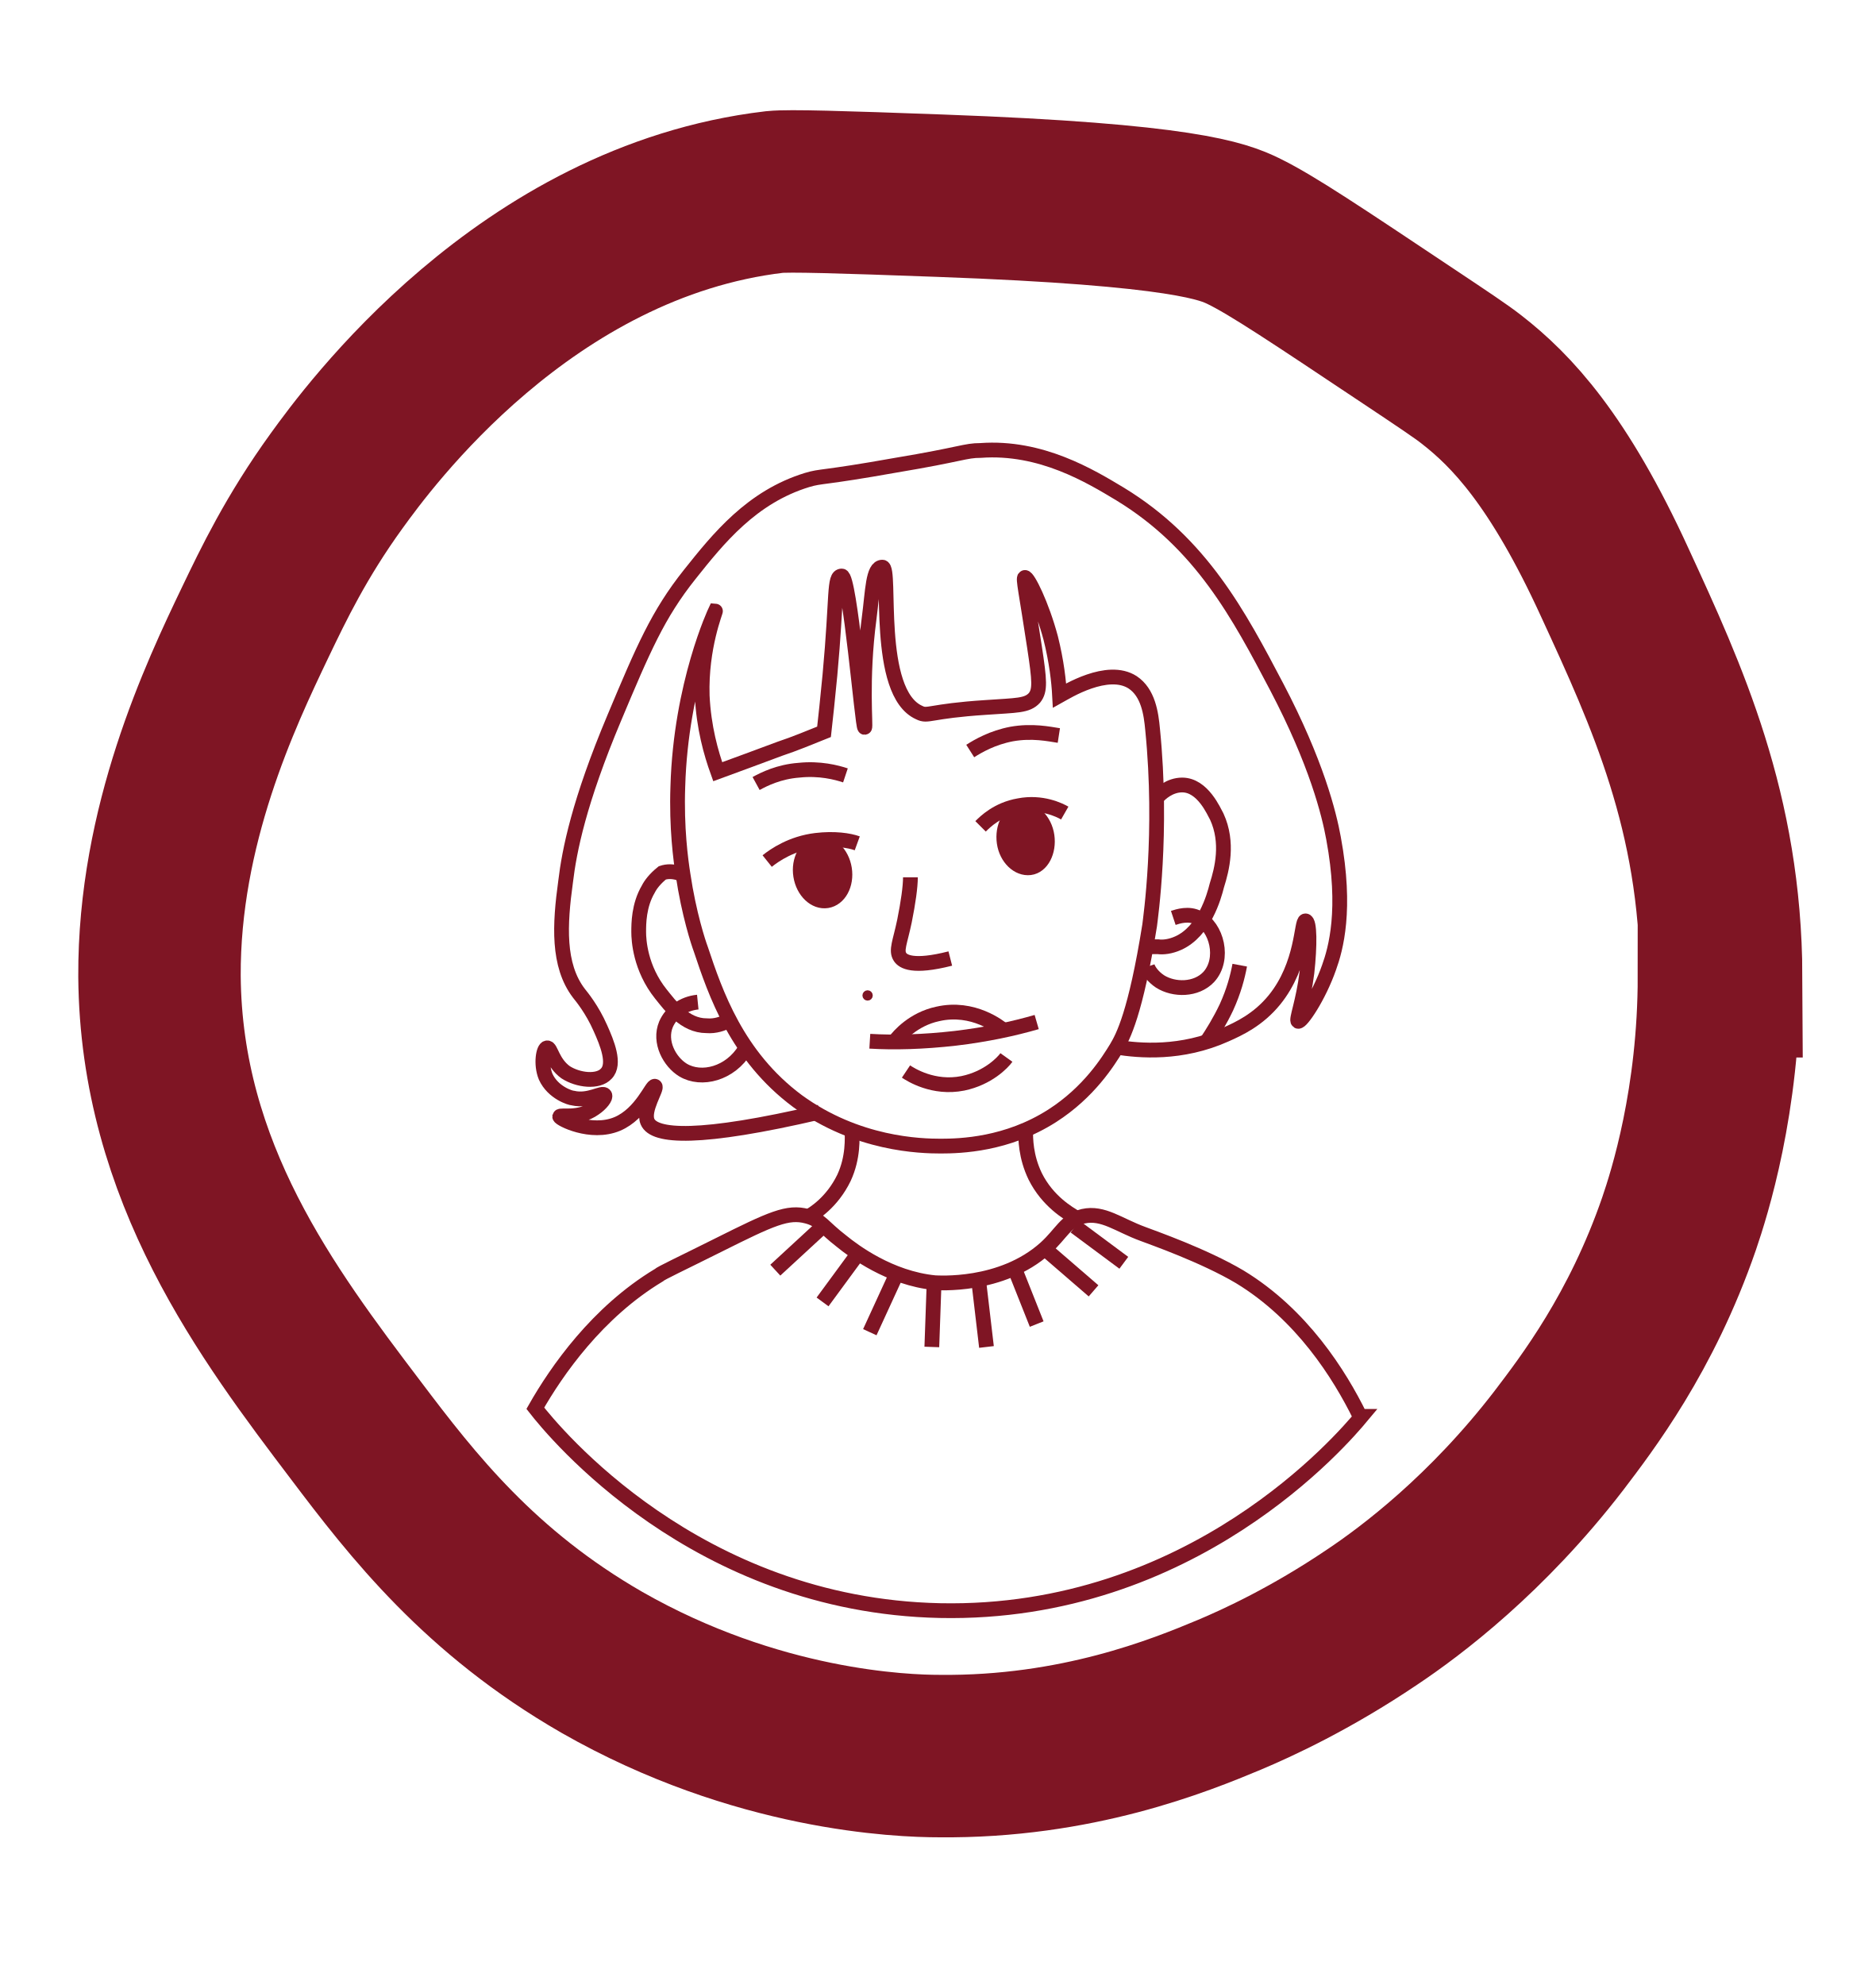
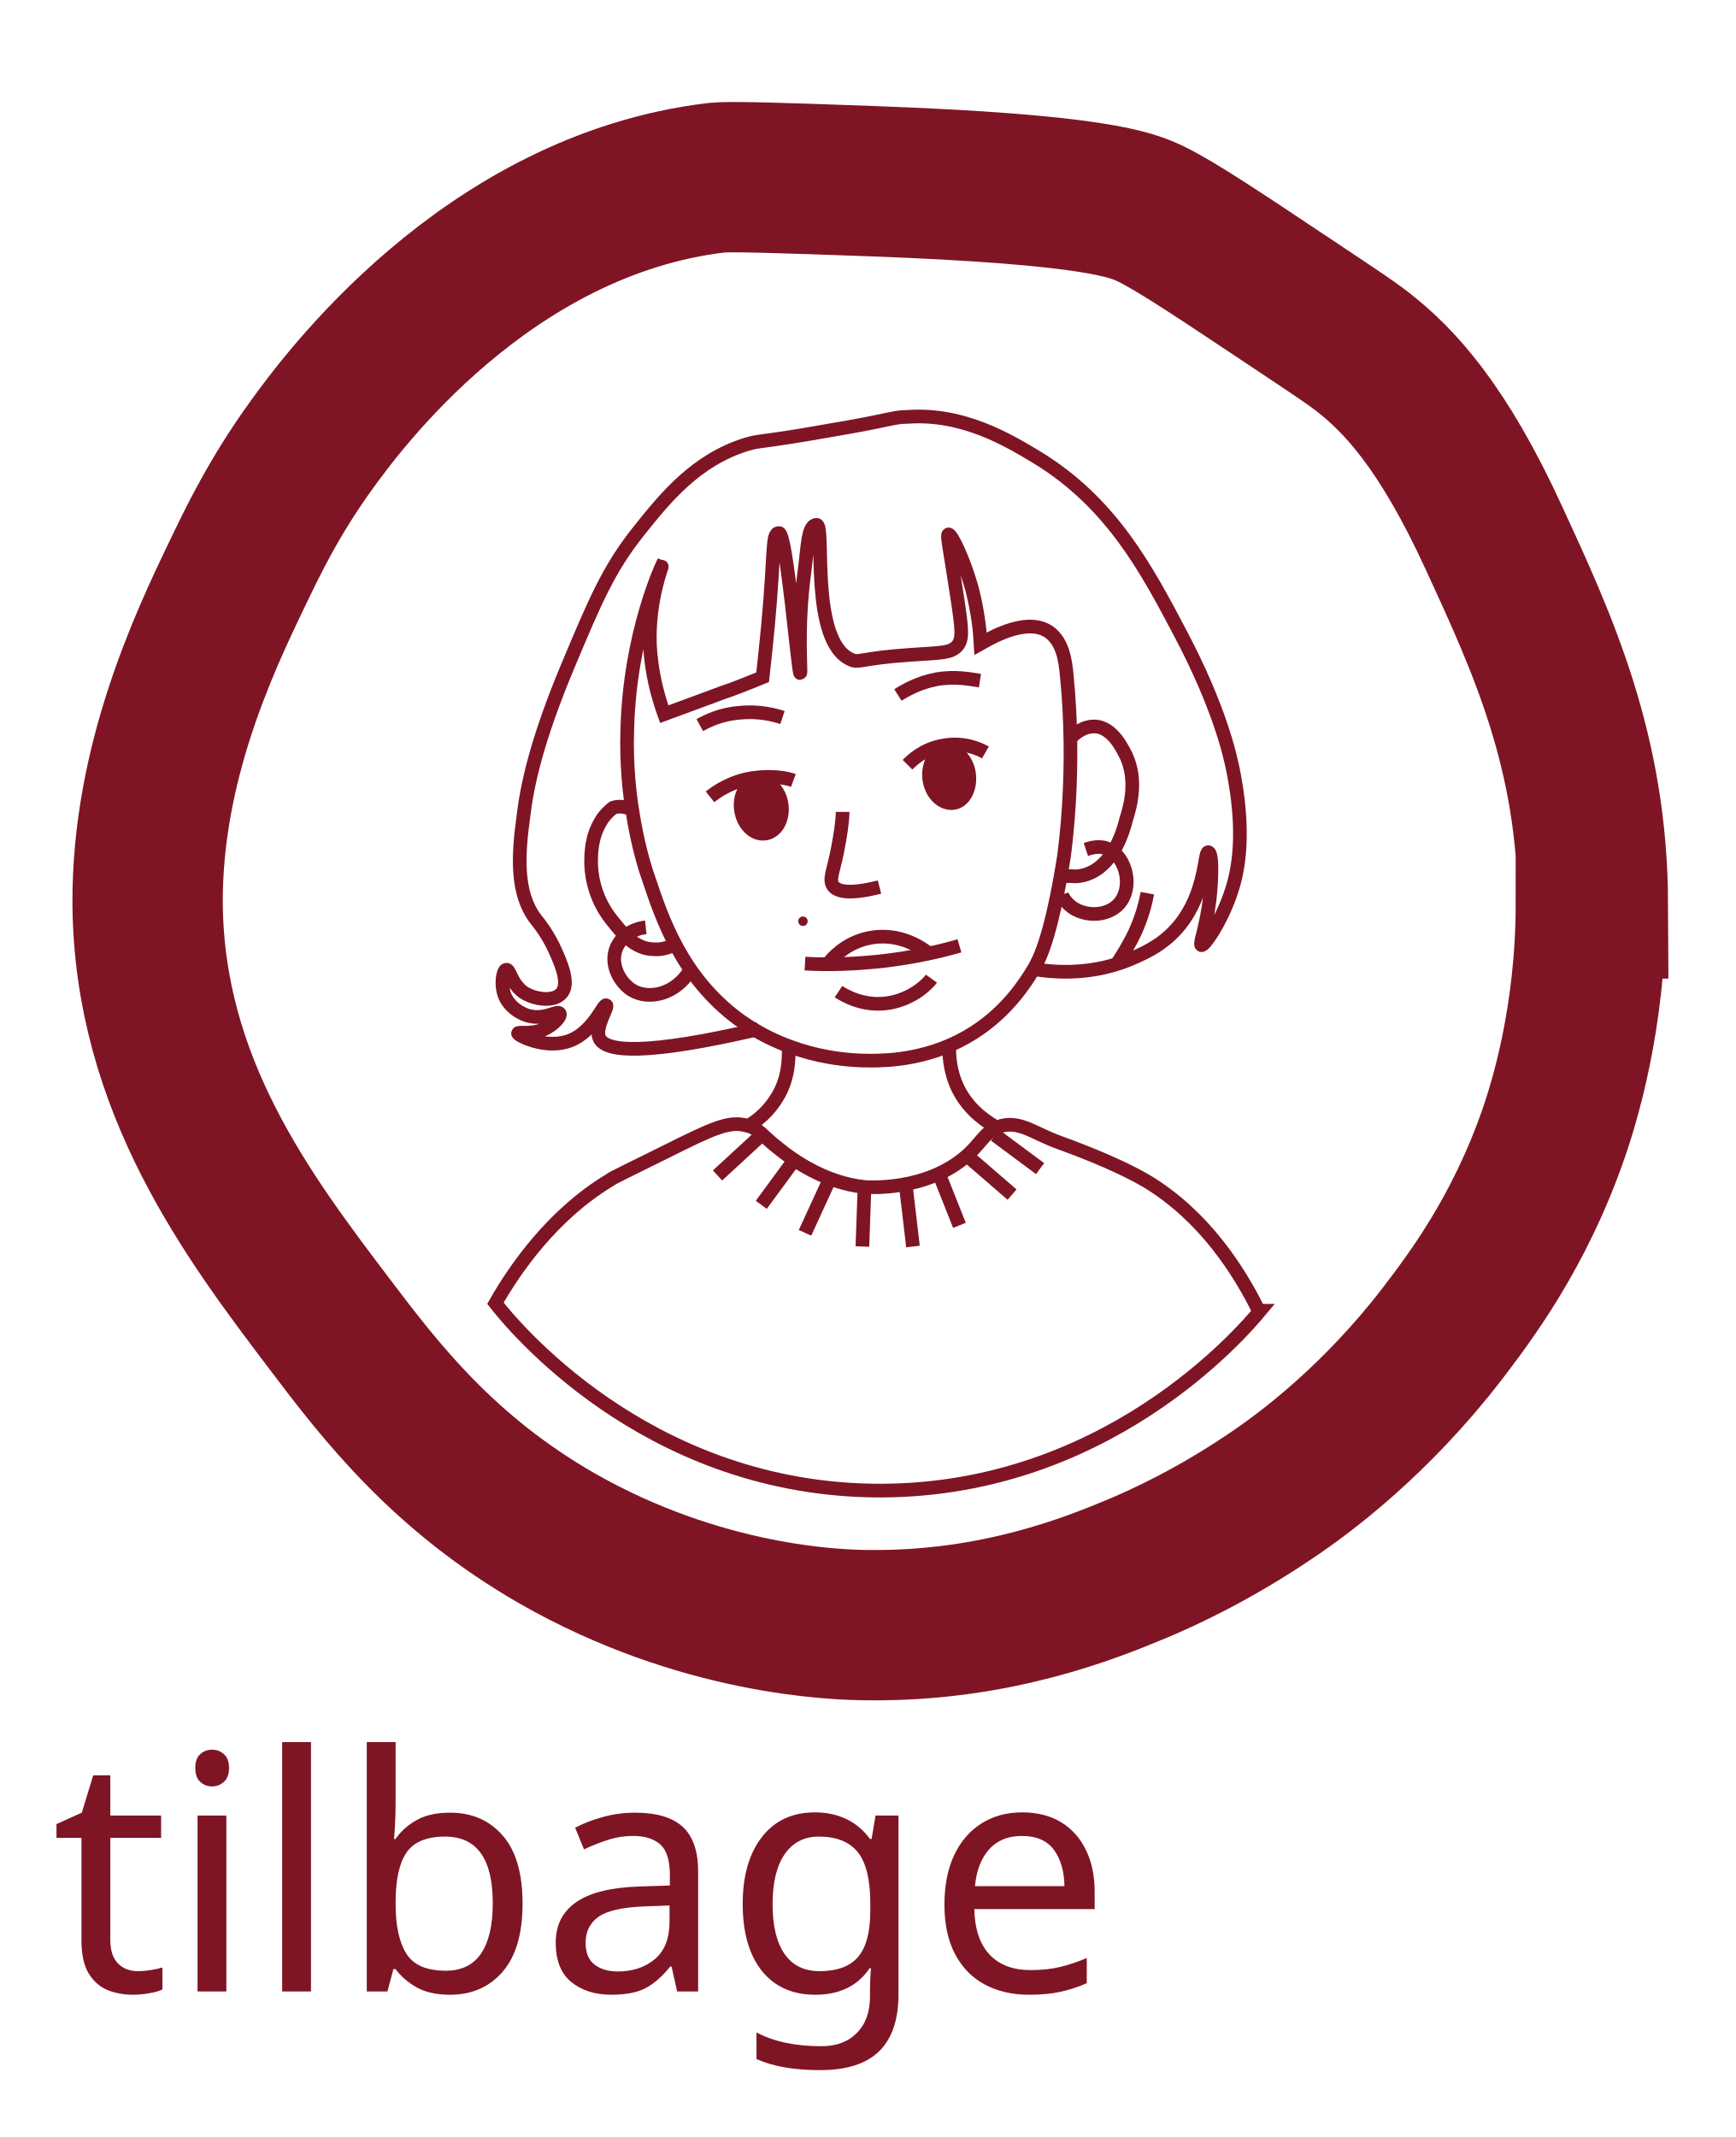
- <svg xmlns="http://www.w3.org/2000/svg" id="Lag_1" version="1.1" viewBox="0 0 254 268.8">
+ <svg xmlns="http://www.w3.org/2000/svg" id="Lag_1" version="1.1" viewBox="0 0 254 312.7">
  <defs>
    <style>
      .st0 {
        stroke-width: 22px;
      }

      .st0, .st1 {
        fill: none;
      }

      .st0, .st1, .st2, .st3, .st4 {
        stroke: #7f1524;
      }

      .st0, .st1, .st3, .st4 {
        stroke-miterlimit: 10;
      }

      .st1, .st3 {
        stroke-width: 2px;
      }

      .st2 {
        stroke-miterlimit: 10;
        stroke-width: 2px;
      }

-       .st2, .st3, .st4 {
+       .st2, .st3, .st4, .st5 {
        fill: #7f1524;
      }

      .st4 {
        stroke-width: .8px;
+       }
+ 
+       .st5 {
+         font-family: SuperFunky, 'Super Funky';
+         font-size: 48px;
      }
    </style>
  </defs>
  <path class="st0" d="M232.8,132.2c0,16.9-4,29.4-5.4,33.5-5.1,14.8-12.5,24.4-16.3,29.4-9.7,12.6-19.9,20.3-25.3,23.9-8.3,5.6-15.5,8.9-19.3,10.5-6.7,2.8-20.7,8.5-39.3,8.3-5,0-24.7-.7-45.7-12.7-16.5-9.5-25.6-21.2-33.3-31.4-11.9-15.7-26.4-34.9-26.6-61.5-.1-20.4,8.2-38,13-48,2.4-5,5.5-11.5,11-19.1,4.2-5.8,25.5-35.1,59.3-39.1,2-.2,8.8,0,22.4.5,33.1,1.2,38.4,3.5,41.1,4.8,3.9,1.9,10,6,22.3,14.2,4.8,3.2,7.2,4.8,8.6,5.9,5.4,4.2,11.8,10.9,19.4,27.5,7.1,15.4,14.3,31.1,14.4,53.3h-.3,0Z" />
  <path class="st1" d="M91.8,106.5c-.2,5.6.4,10,.7,11.9.8,5.4,2.1,9.3,2.4,10.1,2,6,4.9,14.5,13.1,20.6,8.1,5.9,16.7,6.1,19.4,6.1s9-.2,15.1-4.1c5-3.2,7.6-7.4,8.7-9.2.9-1.5,2.6-4.7,4.5-16.6.1-.9,1.8-12.5.4-26.5-.2-2.2-.6-5-2.7-6.4-3.4-2.2-9,1.3-9.9,1.8-.1-1.9-.4-4.6-1.2-7.8-1.2-4.5-3.1-8.3-3.5-8.2-.3,0,.2,2.1,1.3,9.4.7,4.6.8,5.9,0,6.9-1,1.1-2.4,1-6.6,1.3-7.7.5-7.8,1.3-9,.7-6.1-2.7-3.7-19.7-5-19.7s-1.3,3.2-1.8,7c-1.1,8.3-.4,14.7-.6,14.7-.3,0-2-20.5-3.1-20.5s-.6,2.6-1.6,13.4c-.3,3.2-.6,5.9-.8,7.7-2,.8-3.9,1.6-6,2.3-2.9,1.1-5.7,2.1-8.4,3.1-.9-2.5-1.9-6-2.1-10.3-.2-6.6,1.9-11.5,1.8-11.5,0,0-4.7,9.9-5.1,23.8h0Z" />
  <path class="st1" d="M98.5,138.3c-.6.3-1.6.7-2.8.6-3,0-4.9-2.7-6.2-4.3-2.8-3.5-3-7.3-3-8.4s0-3.6,1.3-5.8c.3-.6.9-1.4,1.9-2.2h0c.6-.2,1.5-.3,2.7.2" />
  <path class="st1" d="M94.5,135.7c-2,.2-3.6,1.4-4.3,3-1,2.4.5,5.1,2.3,6.2,2.5,1.5,6.4.5,8.4-2.8" />
  <path class="st1" d="M156.7,108c.4-.5,1.7-1.7,3.4-1.7,2.8,0,4.3,3.6,4.7,4.3,1.6,3.5.7,7.1,0,9.3-.4,1.6-1.7,6.2-5.2,7.8-1.1.5-2.1.6-2.8.5h-1.1" />
  <path class="st1" d="M158.9,124.3c.6-.2,2.1-.7,3.4,0,2.5,1.2,3.6,5.6,1.4,8-1.7,1.8-4.7,1.8-6.6.6-.9-.6-1.5-1.4-1.7-2" />
  <g>
    <path class="st1" d="M117.8,141c3.3.2,7.2.1,11.6-.4,4.2-.5,7.9-1.3,11-2.2" />
    <path class="st1" d="M122.7,145.1c.6.4,3.7,2.4,7.7,1.6,3.4-.7,5.4-2.8,5.9-3.5" />
    <path class="st1" d="M135.9,139.5c-.5-.4-4.1-3.3-8.9-2.2-3.3.7-5.3,3-5.8,3.7" />
  </g>
  <path class="st1" d="M123.3,118.8c0,1.3-.3,3.4-.8,5.9-.6,2.9-1.2,4-.6,4.9.4.6,1.7,1.5,6.8.2" />
  <ellipse class="st2" cx="111.4" cy="118.1" rx="3" ry="3.9" transform="translate(-17.1 18.9) rotate(-9)" />
  <path class="st3" d="M141.8,113.2c.3,2.1-.7,4.1-2.3,4.3s-3.2-1.3-3.5-3.4.7-4.1,2.3-4.3c1.6-.3,3.2,1.3,3.5,3.4Z" />
  <path class="st1" d="M103.9,116.6c1-.8,3.3-2.4,6.6-2.8,2.5-.3,4.5,0,5.6.4" />
  <path class="st1" d="M132.8,111.9c.6-.6,2.3-2.3,5.2-2.8,3.1-.6,5.5.6,6.2,1" />
  <path class="st1" d="M102.4,106.1c1.1-.6,3.1-1.6,5.8-1.8,2.8-.3,5.1.3,6.3.7" />
  <path class="st1" d="M131.4,101.7c1.1-.7,3-1.8,5.6-2.3,2.8-.5,5.1,0,6.4.2" />
  <path class="st1" d="M184.2,191.8c-2.8-5.7-7.9-13.8-16.3-18.9-4.9-2.9-11.8-5.3-13.1-5.8-3.3-1.2-5.4-3-8.1-2.4-2.4.6-2.9,2.3-5.1,4.3-6,5.4-14.7,4.7-15,4.7-6.1-.6-11-4.3-12.6-5.6-2.6-2-2.8-2.9-4.7-3.4-2.6-.7-4.8.3-12,3.9-5.2,2.6-7.8,3.8-8.1,4.1-8.3,5-13.8,12.9-16.7,18,2.5,3.2,21.7,26.7,54.8,27.4,34.2.7,54.6-23.3,57.1-26.3h-.2Z" />
  <path class="st1" d="M105,172l6.4-5.9-6.4,5.9Z" />
  <path class="st1" d="M111.4,176.3l4.7-6.4-4.7,6.4Z" />
  <path class="st1" d="M117.8,180.4l3.4-7.4-3.4,7.4Z" />
  <path class="st1" d="M126.2,182.4l.3-8.5-.3,8.5Z" />
  <path class="st1" d="M133.6,182.4l-1-8.5,1,8.5Z" />
  <path class="st1" d="M140.4,179.3l-2.9-7.3,2.9,7.3Z" />
  <path class="st1" d="M148.1,174.8l-6.6-5.7,6.6,5.7Z" />
  <path class="st1" d="M152.2,171l-6.6-4.9,6.6,4.9Z" />
  <path class="st1" d="M151.2,141.8c3.1.5,8.8,1,14.8-1.7,1.8-.8,4.4-2,6.6-4.7,3.9-4.8,3.6-10.7,4.2-10.7s.6,3.4.2,7c-.5,4-1.5,6.4-1.2,6.6.4.2,2.8-3.3,4.2-7.3.9-2.5,2.4-7.8.6-17.5-.6-3.3-2.3-10.2-7.7-20.5-5.1-9.7-10.2-19.4-21.2-26.1-4-2.4-10.7-6.5-18.9-5.9-2.1,0-2.5.5-11.5,2-10.1,1.8-10,1.4-12,2-7.5,2.3-12,7.9-15.9,12.8-4.3,5.4-6.3,10.1-10.2,19.4-4.8,11.4-6.1,18-6.6,22.2-.8,5.8-1.1,11.3,1.8,15.1.4.5,1.8,2.2,2.9,4.7.9,2,2.1,4.9.8,6.2-1.1,1.2-3.8.9-5.5-.2-1.8-1.3-2-3.4-2.5-3.3-.5,0-.9,2.2-.2,3.9,1,2.2,3.4,2.9,3.7,2.9,2.2.5,4-.9,4.3-.4.2.3-.5,1.2-1.4,1.8-2.1,1.5-4.6.8-4.7,1.1,0,.3,4.2,2.5,7.8,1,3.3-1.4,4.7-5.3,5.1-5.1s-1.7,3.2-1,4.8c.9,2.1,7,2.5,23.3-1.3" />
  <path class="st1" d="M167.9,130.7c-.3,1.6-.8,3.5-1.8,5.7-.9,1.9-1.9,3.5-2.7,4.7" />
  <path class="st1" d="M115.4,153c0,1.1.2,3.7-1.1,6.5-1.6,3.3-4.1,4.9-5.1,5.4" />
  <path class="st1" d="M138.9,153c0,1.2,0,3.6,1.3,6.3,1.7,3.4,4.5,5,5.5,5.6" />
  <circle class="st4" cx="117.5" cy="134.8" r=".3" />
  <path class="st1" d="M106.5,123" />
+   <text class="st5" transform="translate(7.5 291.4)">
+     <tspan x="0" y="0">tilbage</tspan>
+   </text>
</svg>
